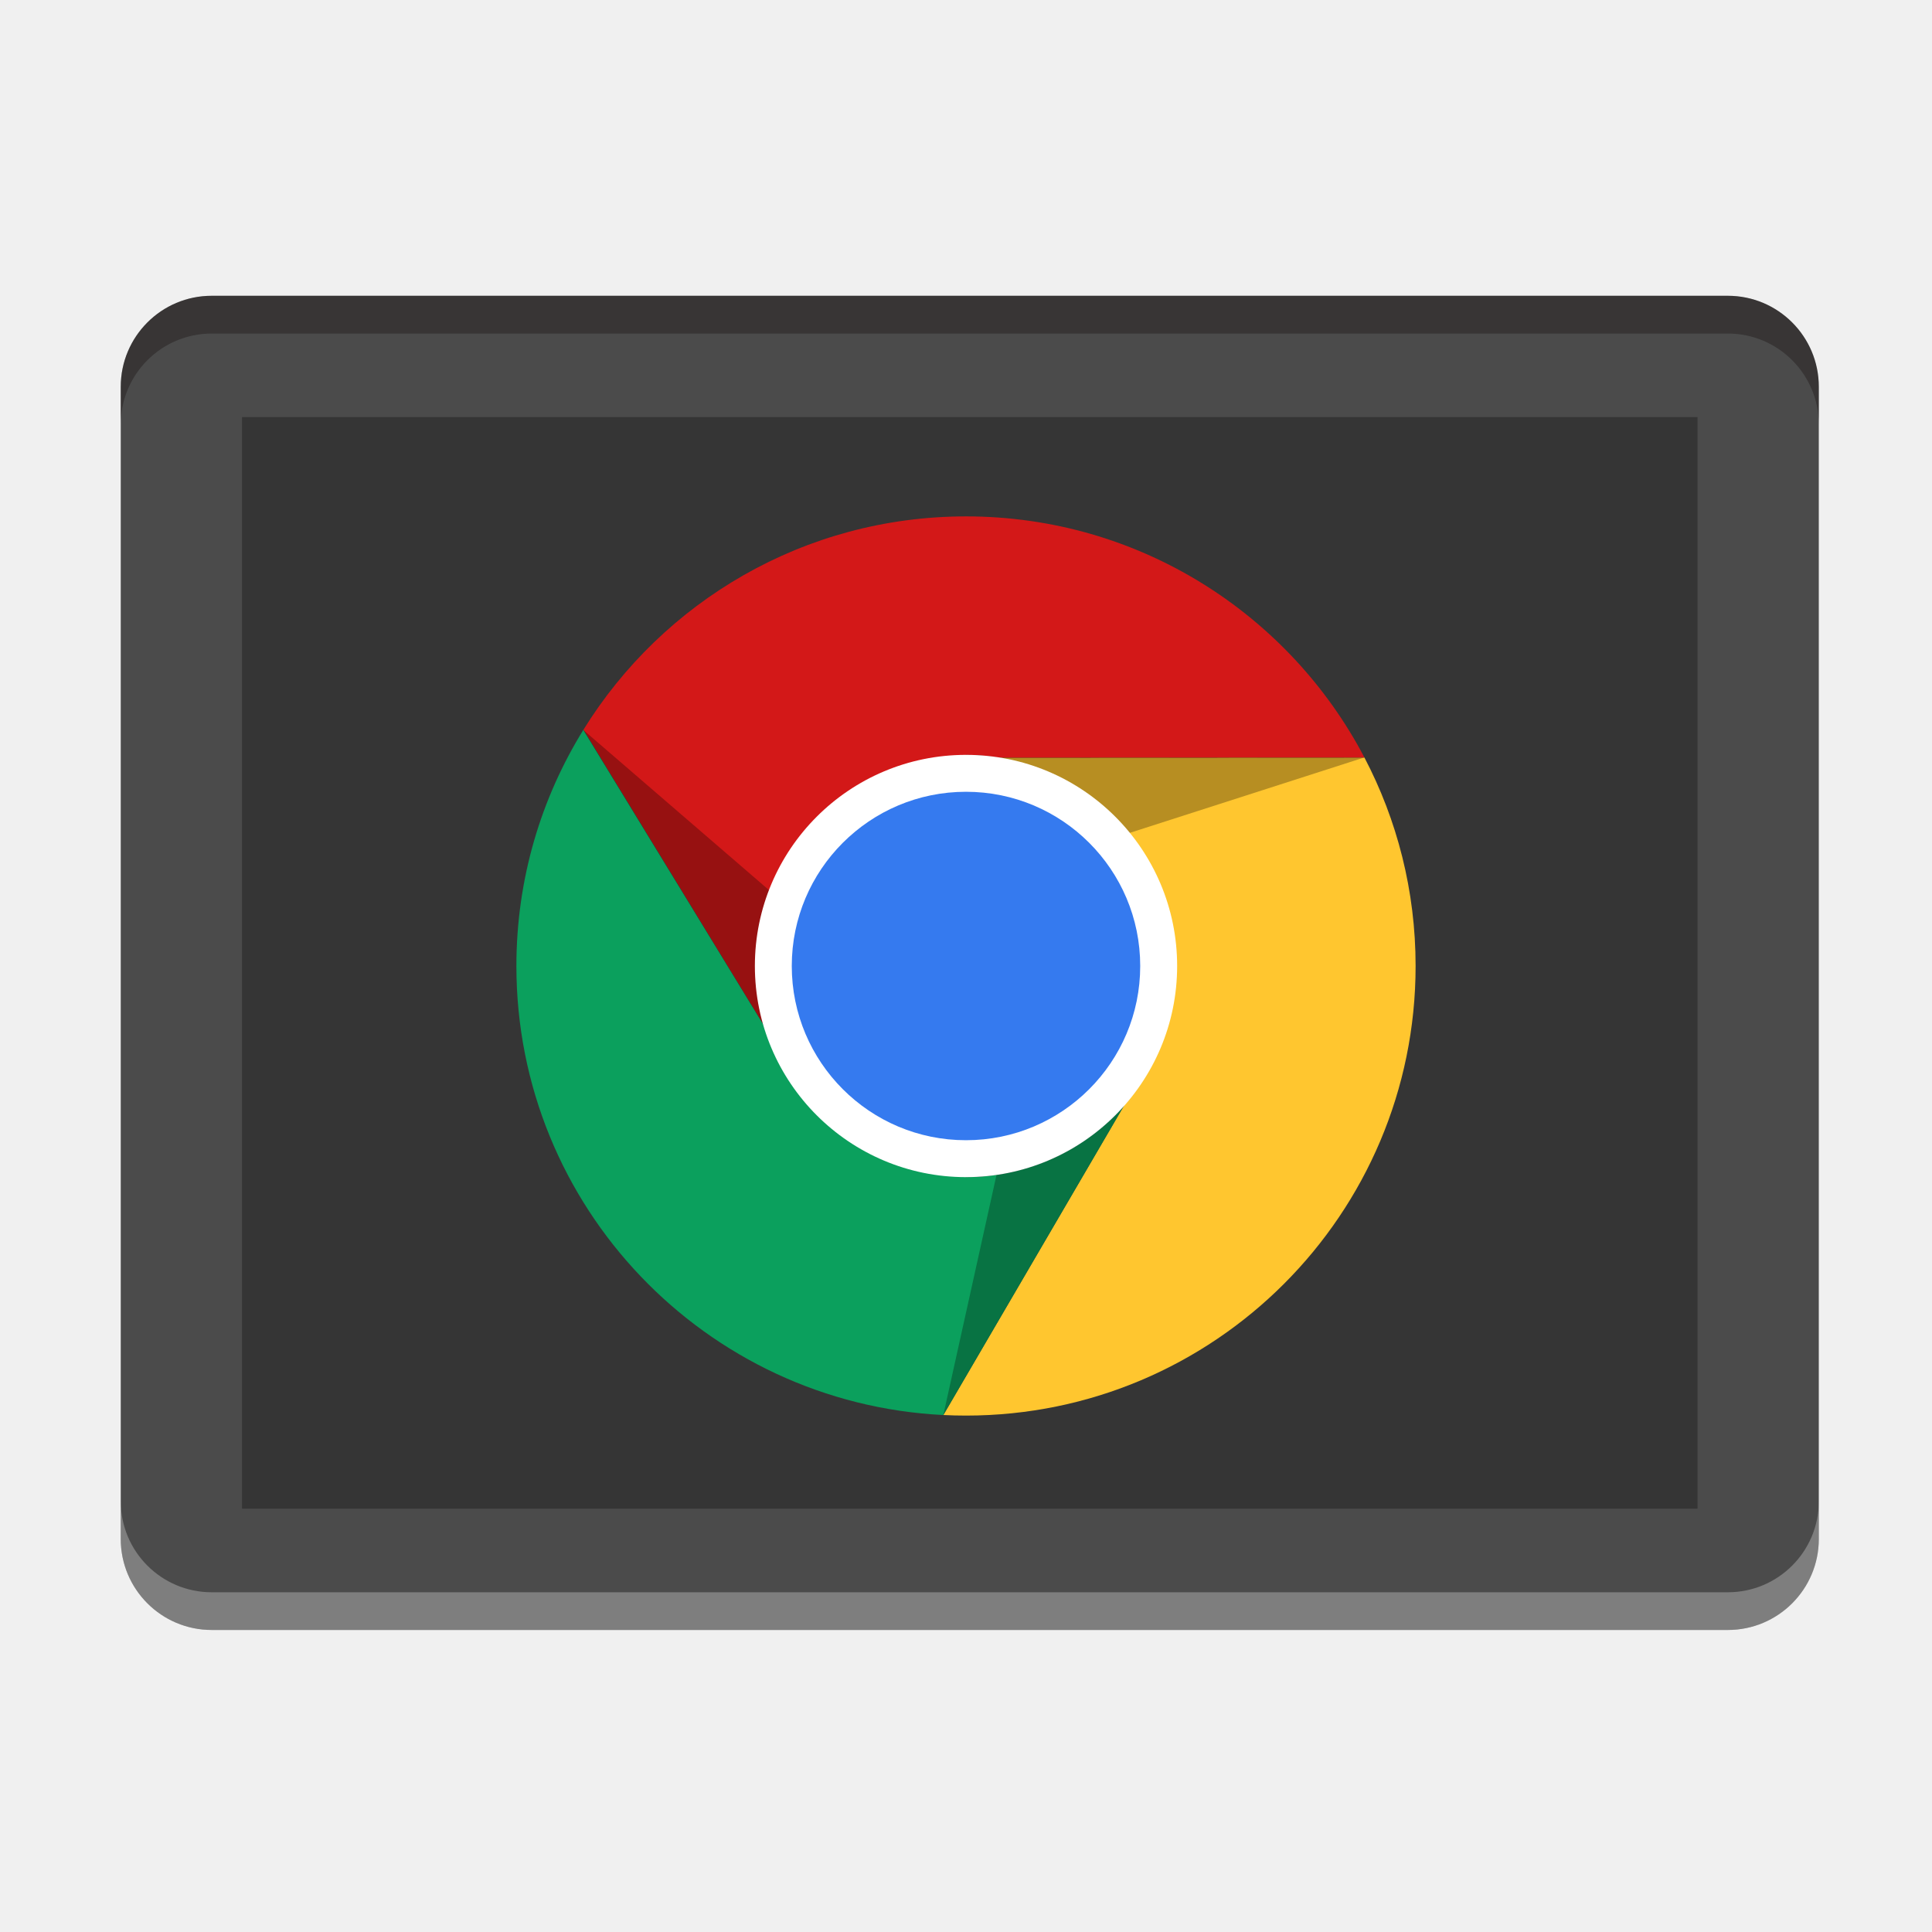
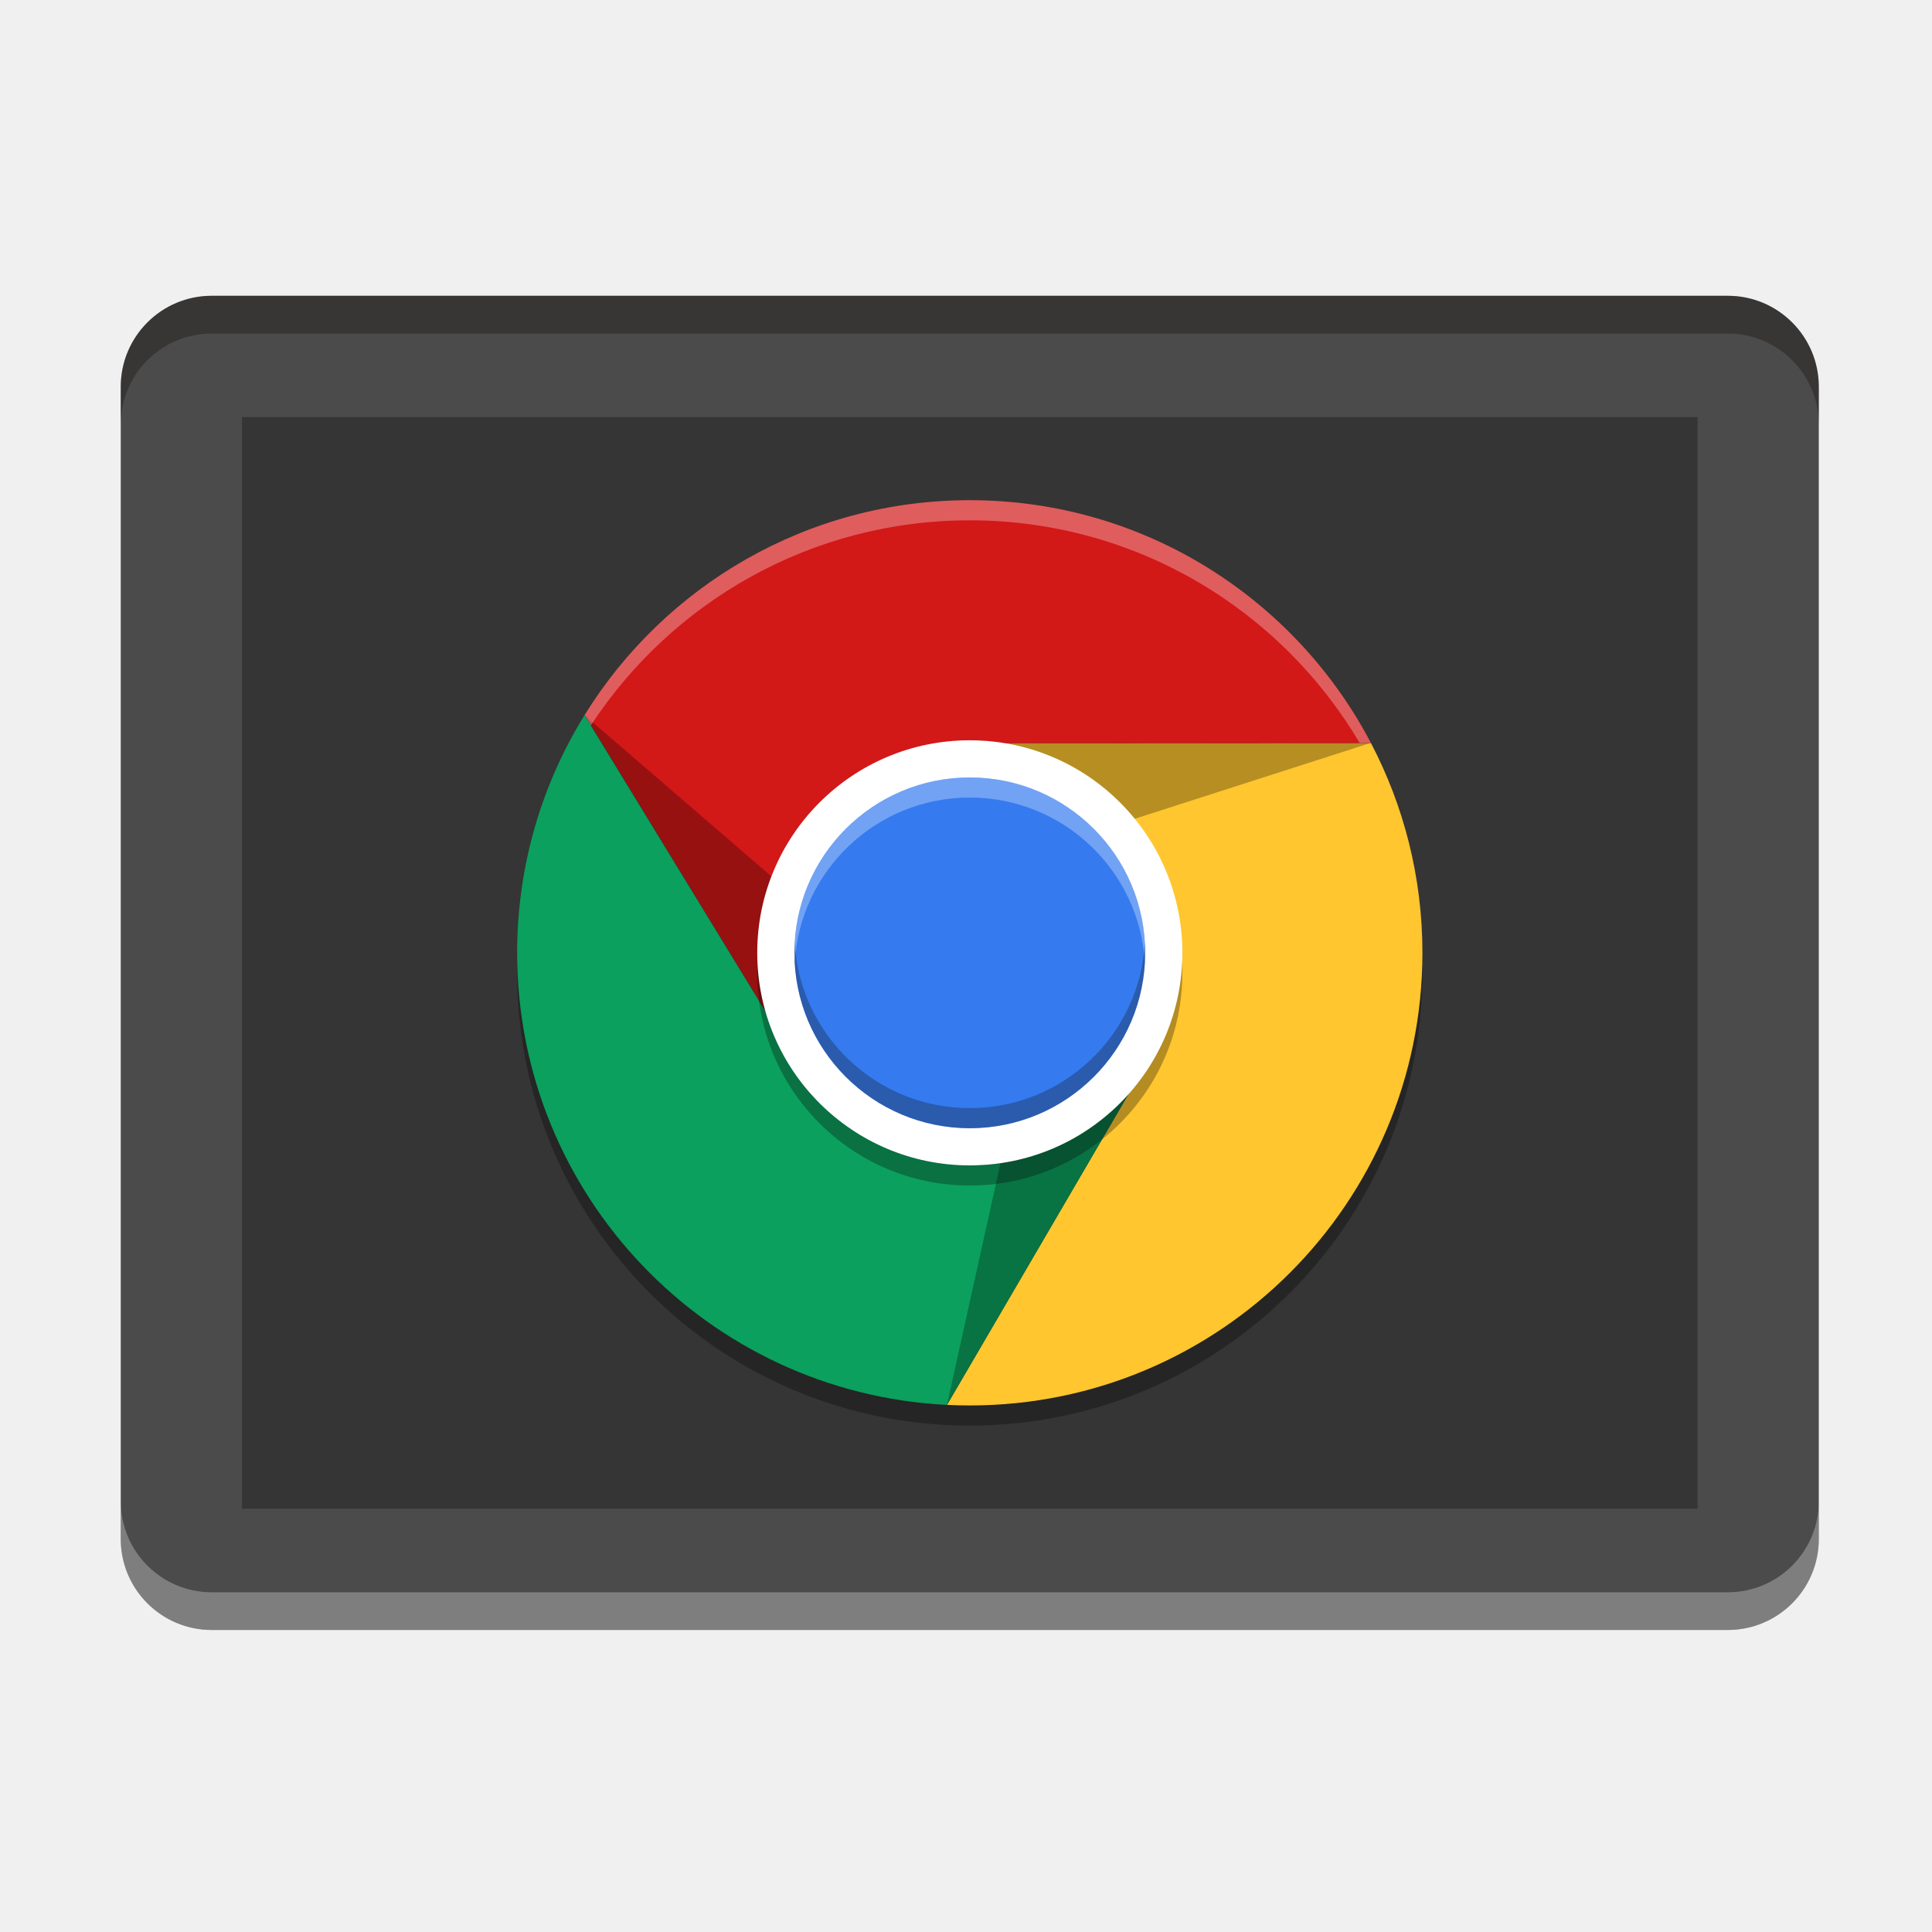
<svg xmlns="http://www.w3.org/2000/svg" width="512" height="512" version="1.1" viewBox="0 0 384 384">
-   <defs>
-     <clipPath>
-       <rect width="384" height="384" />
-     </clipPath>
-     <clipPath>
-       <rect width="384" height="384" />
-     </clipPath>
-     <clipPath>
-       <rect width="384" height="384" />
-     </clipPath>
-   </defs>
  <path d="m361.5 305.89v-229.02c0-9.986-8.095-18.08-18.08-18.08h-301.34c-9.986 0-18.08 8.095-18.08 18.08v229.02c0 9.986 8.095 18.08 18.08 18.08h301.34c9.986 0 18.08-8.095 18.08-18.08z" fill="#4b4b4b" />
  <rect x="48.107" y="82.902" width="289.29" height="216.96" opacity=".3" style="paint-order:markers stroke fill" />
-   <g transform="matrix(.52955 0 0 .52955 90.326 90.326)">
+   <g transform="matrix(.52955 0 0 .52955 90.326 90.326)" />
+   <path transform="scale(.75)" d="m32 397.86v10c0 13.314 10.793 24.107 24.107 24.107h401.79c13.314 0 24.107-10.793 24.107-24.107v-10c0 13.314-10.793 24.107-24.107 24.107h-401.79c-13.314 0-24.107-10.793-24.107-24.107z" fill="#f6f6f6" opacity=".3" stroke-width="1.333" />
+   <path transform="scale(.75)" d="m56.107 78.393c-13.314 0-24.107 10.793-24.107 24.107v10c0-13.314 10.793-24.107 24.107-24.107h401.79c13.314 0 24.107 10.793 24.107 24.107v-10c0-13.314-10.793-24.107-24.107-24.107h-401.79z" fill="#090000" opacity=".3" stroke-width="1.333" />
+   <g transform="matrix(.53312 0 0 .53312 90.393 87.025)">
+     <path d="m192 30.75c-60.668 0-113.85 32.023-143.59 80.082-6e-3 0.01-0.013 0.021-0.019 0.031-1.35e-4 6.2e-4 1.28e-4 7.4e-4 0 1e-3 -15.933 25.759-25.137 56.123-25.137 88.637 0 90.344 70.996 164.11 160.24 168.54 2.816 0.137 5.656 0.211 8.508 0.211 93.199 0 168.75-75.551 168.75-168.75 0-28.242-6.95-54.855-19.211-78.246-28.207-53.797-84.582-90.504-149.54-90.504z" opacity=".3" />
    <path d="m341.54 113.75c-236.36 188.83-118.18 94.414 0 0zm0 0-136.62 0.055 46.328 130.71-67.754 116.02c2.816 0.137 5.656 0.211 8.508 0.211 93.199 0 168.75-75.551 168.75-168.75 0-28.242-6.949-54.855-19.211-78.246z" fill="#ffc62f" />
    <path d="m192 23.25c-60.668 0-113.85 32.023-143.59 80.082l68.039 111.46 75.555-102.04c4.109 0.035 8.211 0.387 12.262 1.055l137.28-0.055c-28.207-53.797-84.582-90.504-149.54-90.504zm-143.61 80.113c-40.926 195.76-20.461 97.879 0 0z" fill="#d31818" />
    <path d="m48.406 103.33c-15.945 25.766-25.156 56.141-25.156 88.668 0 90.344 70.996 164.11 160.24 168.54l67.754-116.02c-15.02 16.973-36.582 26.703-59.246 26.73l-75.555-56.451z" fill="#0ba05d" />
    <g fill-opacity=".953">
      <path d="m341.55 113.71-111.48 35.843-28.72-35.761z" opacity=".3" />
      <path d="m183.49 360.55 25.32-114.33 45.367-6.745z" opacity=".3" />
      <path d="m48.277 103.34 88.685 76.472-15.556 43.148z" opacity=".3" />
    </g>
-     <path d="m271.25 192c0 43.766-35.48 79.246-79.246 79.246-43.766 0-79.246-35.48-79.246-79.246 0-43.766 35.48-79.246 79.246-79.246 43.766 0 79.246 35.48 79.246 79.246z" fill="#fff" />
+     <path d="m271.25 199.5c0 43.766-35.48 79.246-79.246 79.246s-79.246-35.48-79.246-79.246 35.48-79.246 79.246-79.246 79.246 35.48 79.246 79.246z" fill="#020202" opacity=".3" />
+     <path d="m271.25 192c0 43.766-35.48 79.246-79.246 79.246s-79.246-35.48-79.246-79.246 35.48-79.246 79.246-79.246 79.246 35.48 79.246 79.246z" fill="#fff" />
    <path d="m257.39 192c0 36.113-29.277 65.391-65.391 65.391s-65.391-29.277-65.391-65.391 29.277-65.391 65.391-65.391 65.391 29.277 65.391 65.391z" fill="#357aef" />
+     <g stroke-width="1.333">
+       <path transform="scale(.75)" d="m256 31c-80.891 0-151.8 42.697-191.46 106.78l3.121 5.113c40.188-61.35 109.52-101.89 188.34-101.89 82.523 0 154.66 44.434 193.81 110.67l5.572-2e-3c-37.609-71.729-112.78-120.67-199.38-120.67zm-191.48 106.82c-54.568 261.01-27.281 130.51 0 0zm0 10c-27.281 130.51-54.568 261.01 0 0z" fill="#fff" opacity=".3" />
+       <path transform="scale(.75)" d="m256 168.81c-48.151 0-87.188 39.036-87.188 87.188 0 1.679 0.053 3.345 0.146 5 2.592-45.824 40.569-82.188 87.041-82.188s84.449 36.364 87.041 82.188c0.094-1.655 0.146-3.321 0.146-5 0-48.151-39.036-87.188-87.188-87.188z" fill="#fff" opacity=".3" />
+       <path transform="scale(.75)" d="m168.96 251c-0.094 1.655-0.146 3.321-0.146 5 0 48.151 39.036 87.188 87.188 87.188s87.188-39.036 87.188-87.188c0-1.679-0.053-3.345-0.146-5-2.592 45.824-40.569 82.188-87.041 82.188s-84.449-36.364-87.041-82.188z" fill="#111" opacity=".3" />
+     </g>
  </g>
-   <path transform="scale(.75)" d="m32 397.86v10c0 13.314 10.793 24.107 24.107 24.107h401.79c13.314 0 24.107-10.793 24.107-24.107v-10c0 13.314-10.793 24.107-24.107 24.107h-401.79c-13.314 0-24.107-10.793-24.107-24.107z" fill="#f6f6f6" opacity=".3" stroke-width="1.333" />
-   <path transform="scale(.75)" d="m56.107 78.393c-13.314 0-24.107 10.793-24.107 24.107v10c0-13.314 10.793-24.107 24.107-24.107h401.79c13.314 0 24.107 10.793 24.107 24.107v-10c0-13.314-10.793-24.107-24.107-24.107h-401.79z" fill="#090000" opacity=".3" stroke-width="1.333" />
</svg>
